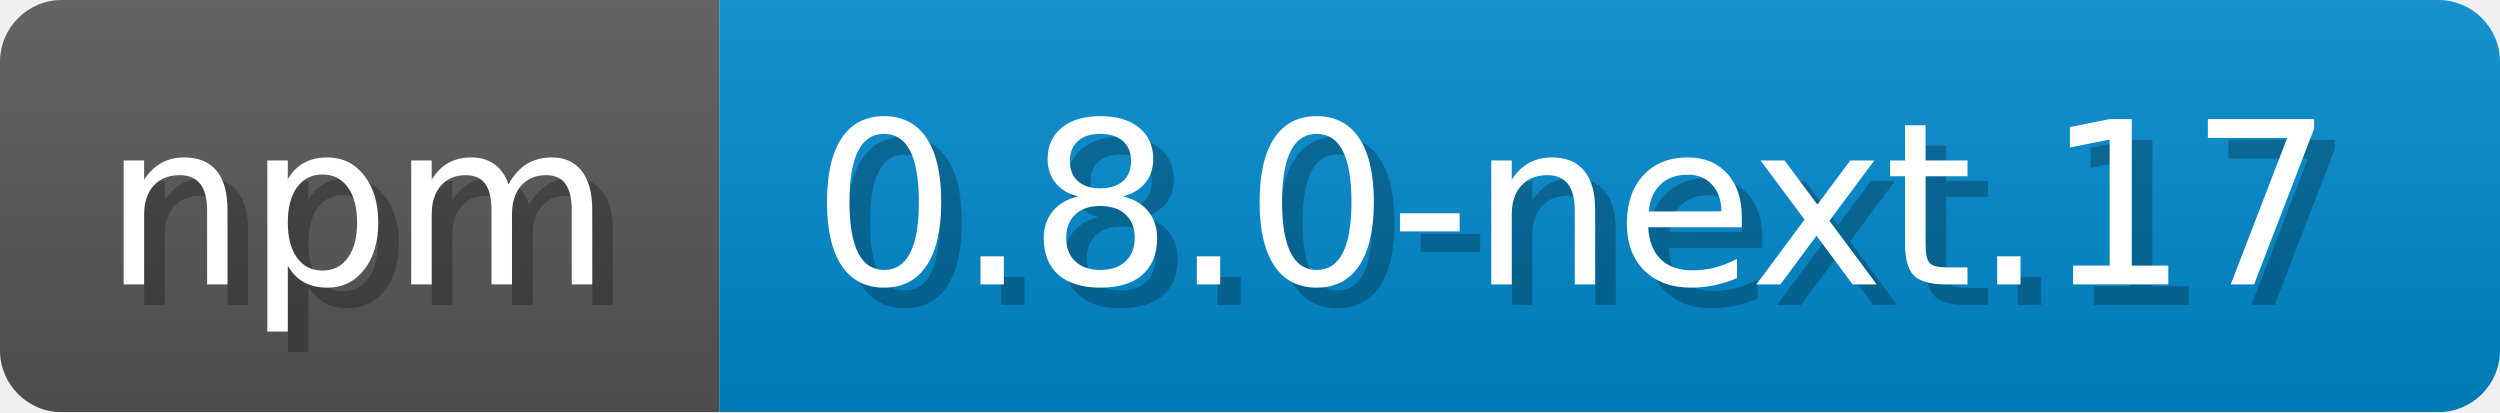
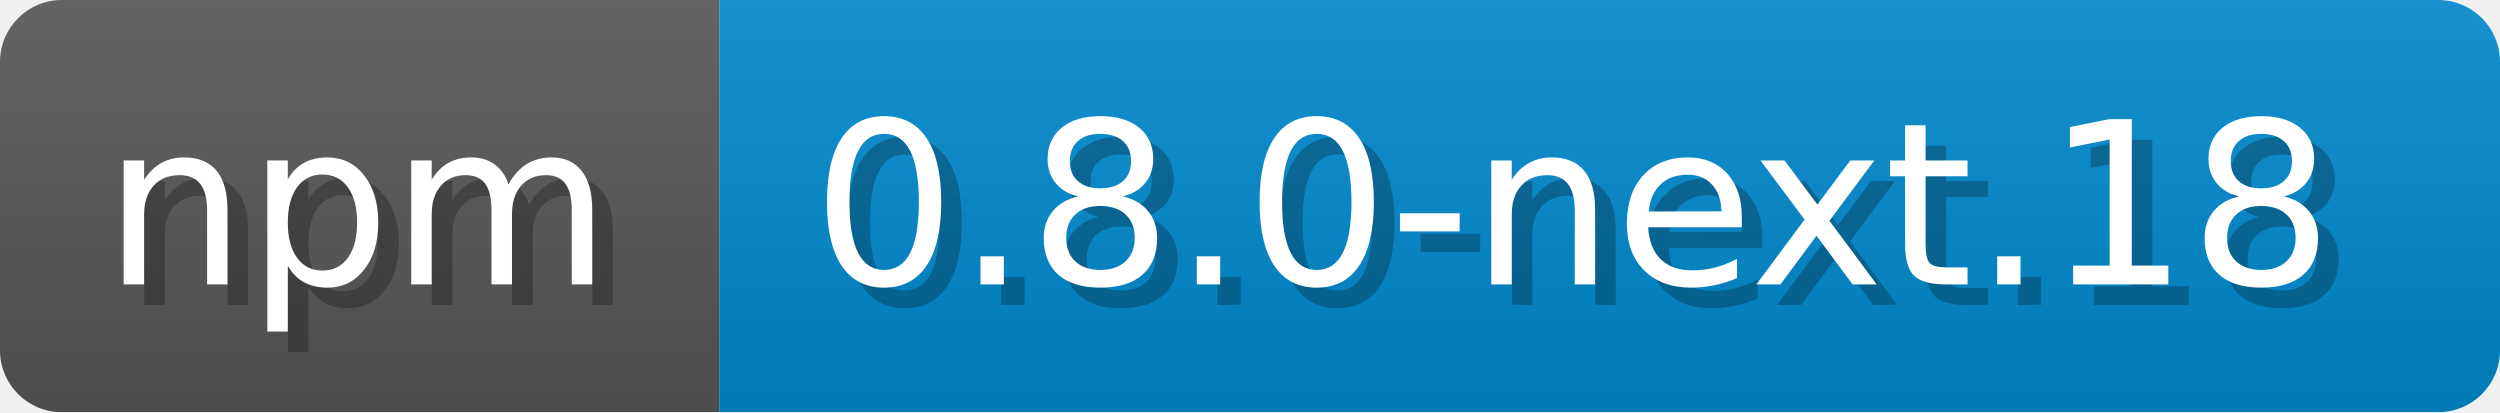
- <svg xmlns="http://www.w3.org/2000/svg" width="121.3" height="20" viewBox="0 0 1213 200" role="img" aria-label="npm: 0.8.0-next.17">
+ <svg xmlns="http://www.w3.org/2000/svg" width="121.3" height="20" viewBox="0 0 1213 200" role="img" aria-label="npm: 0.8.0-next.18">
  <linearGradient id="a" x2="0" y2="100%">
    <stop offset="0" stop-opacity=".1" stop-color="#EEE" />
    <stop offset="1" stop-opacity=".1" />
  </linearGradient>
  <mask id="m">
    <rect width="1213" height="200" rx="30" fill="#FFF" />
  </mask>
  <g mask="url(#m)">
    <rect width="349" height="200" fill="#555" />
    <rect width="864" height="200" fill="#08C" x="349" />
    <rect width="1213" height="200" fill="url(#a)" />
  </g>
  <g aria-hidden="true" fill="#fff" text-anchor="start" font-family="Verdana,DejaVu Sans,sans-serif" font-size="110">
    <text x="60" y="148" textLength="249" fill="#000" opacity="0.25">npm</text>
    <text x="50" y="138" textLength="249">npm</text>
-     <text x="404" y="148" textLength="764" fill="#000" opacity="0.25">0.8.0-next.17</text>
-     <text x="394" y="138" textLength="764">0.8.0-next.17</text>
+     <text x="404" y="148" textLength="764" fill="#000" opacity="0.25">0.8.0-next.18</text>
+     <text x="394" y="138" textLength="764">0.8.0-next.18</text>
  </g>
</svg>
